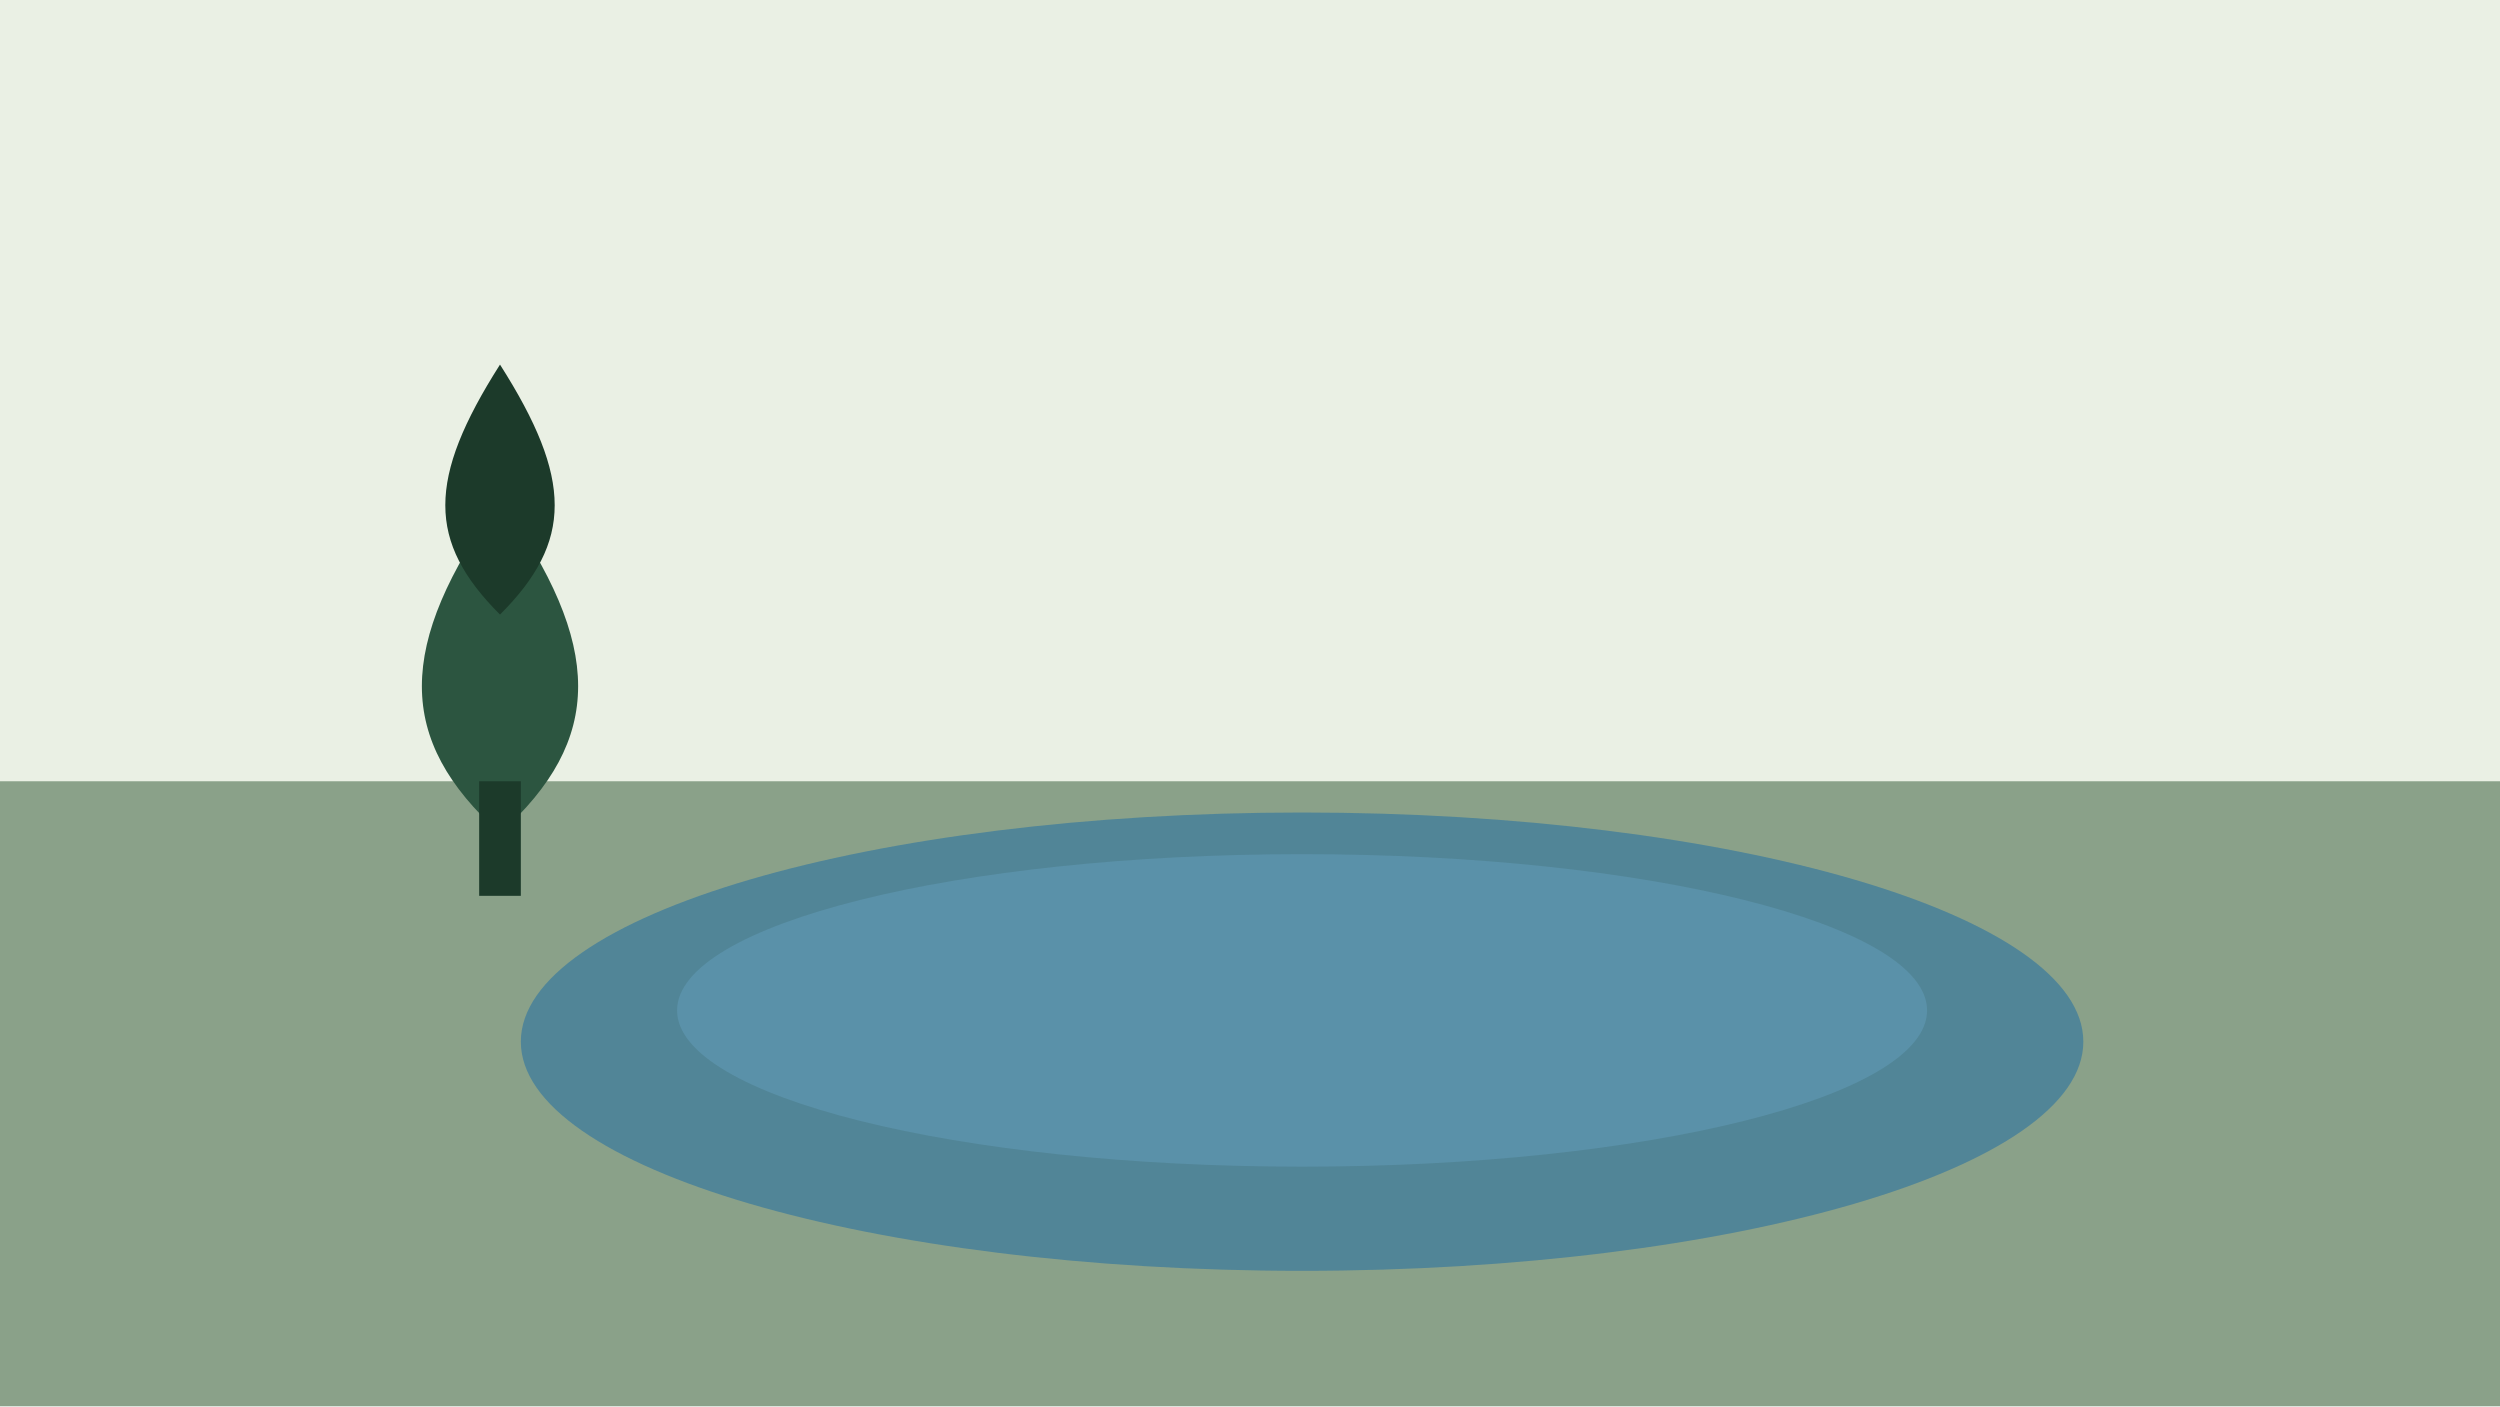
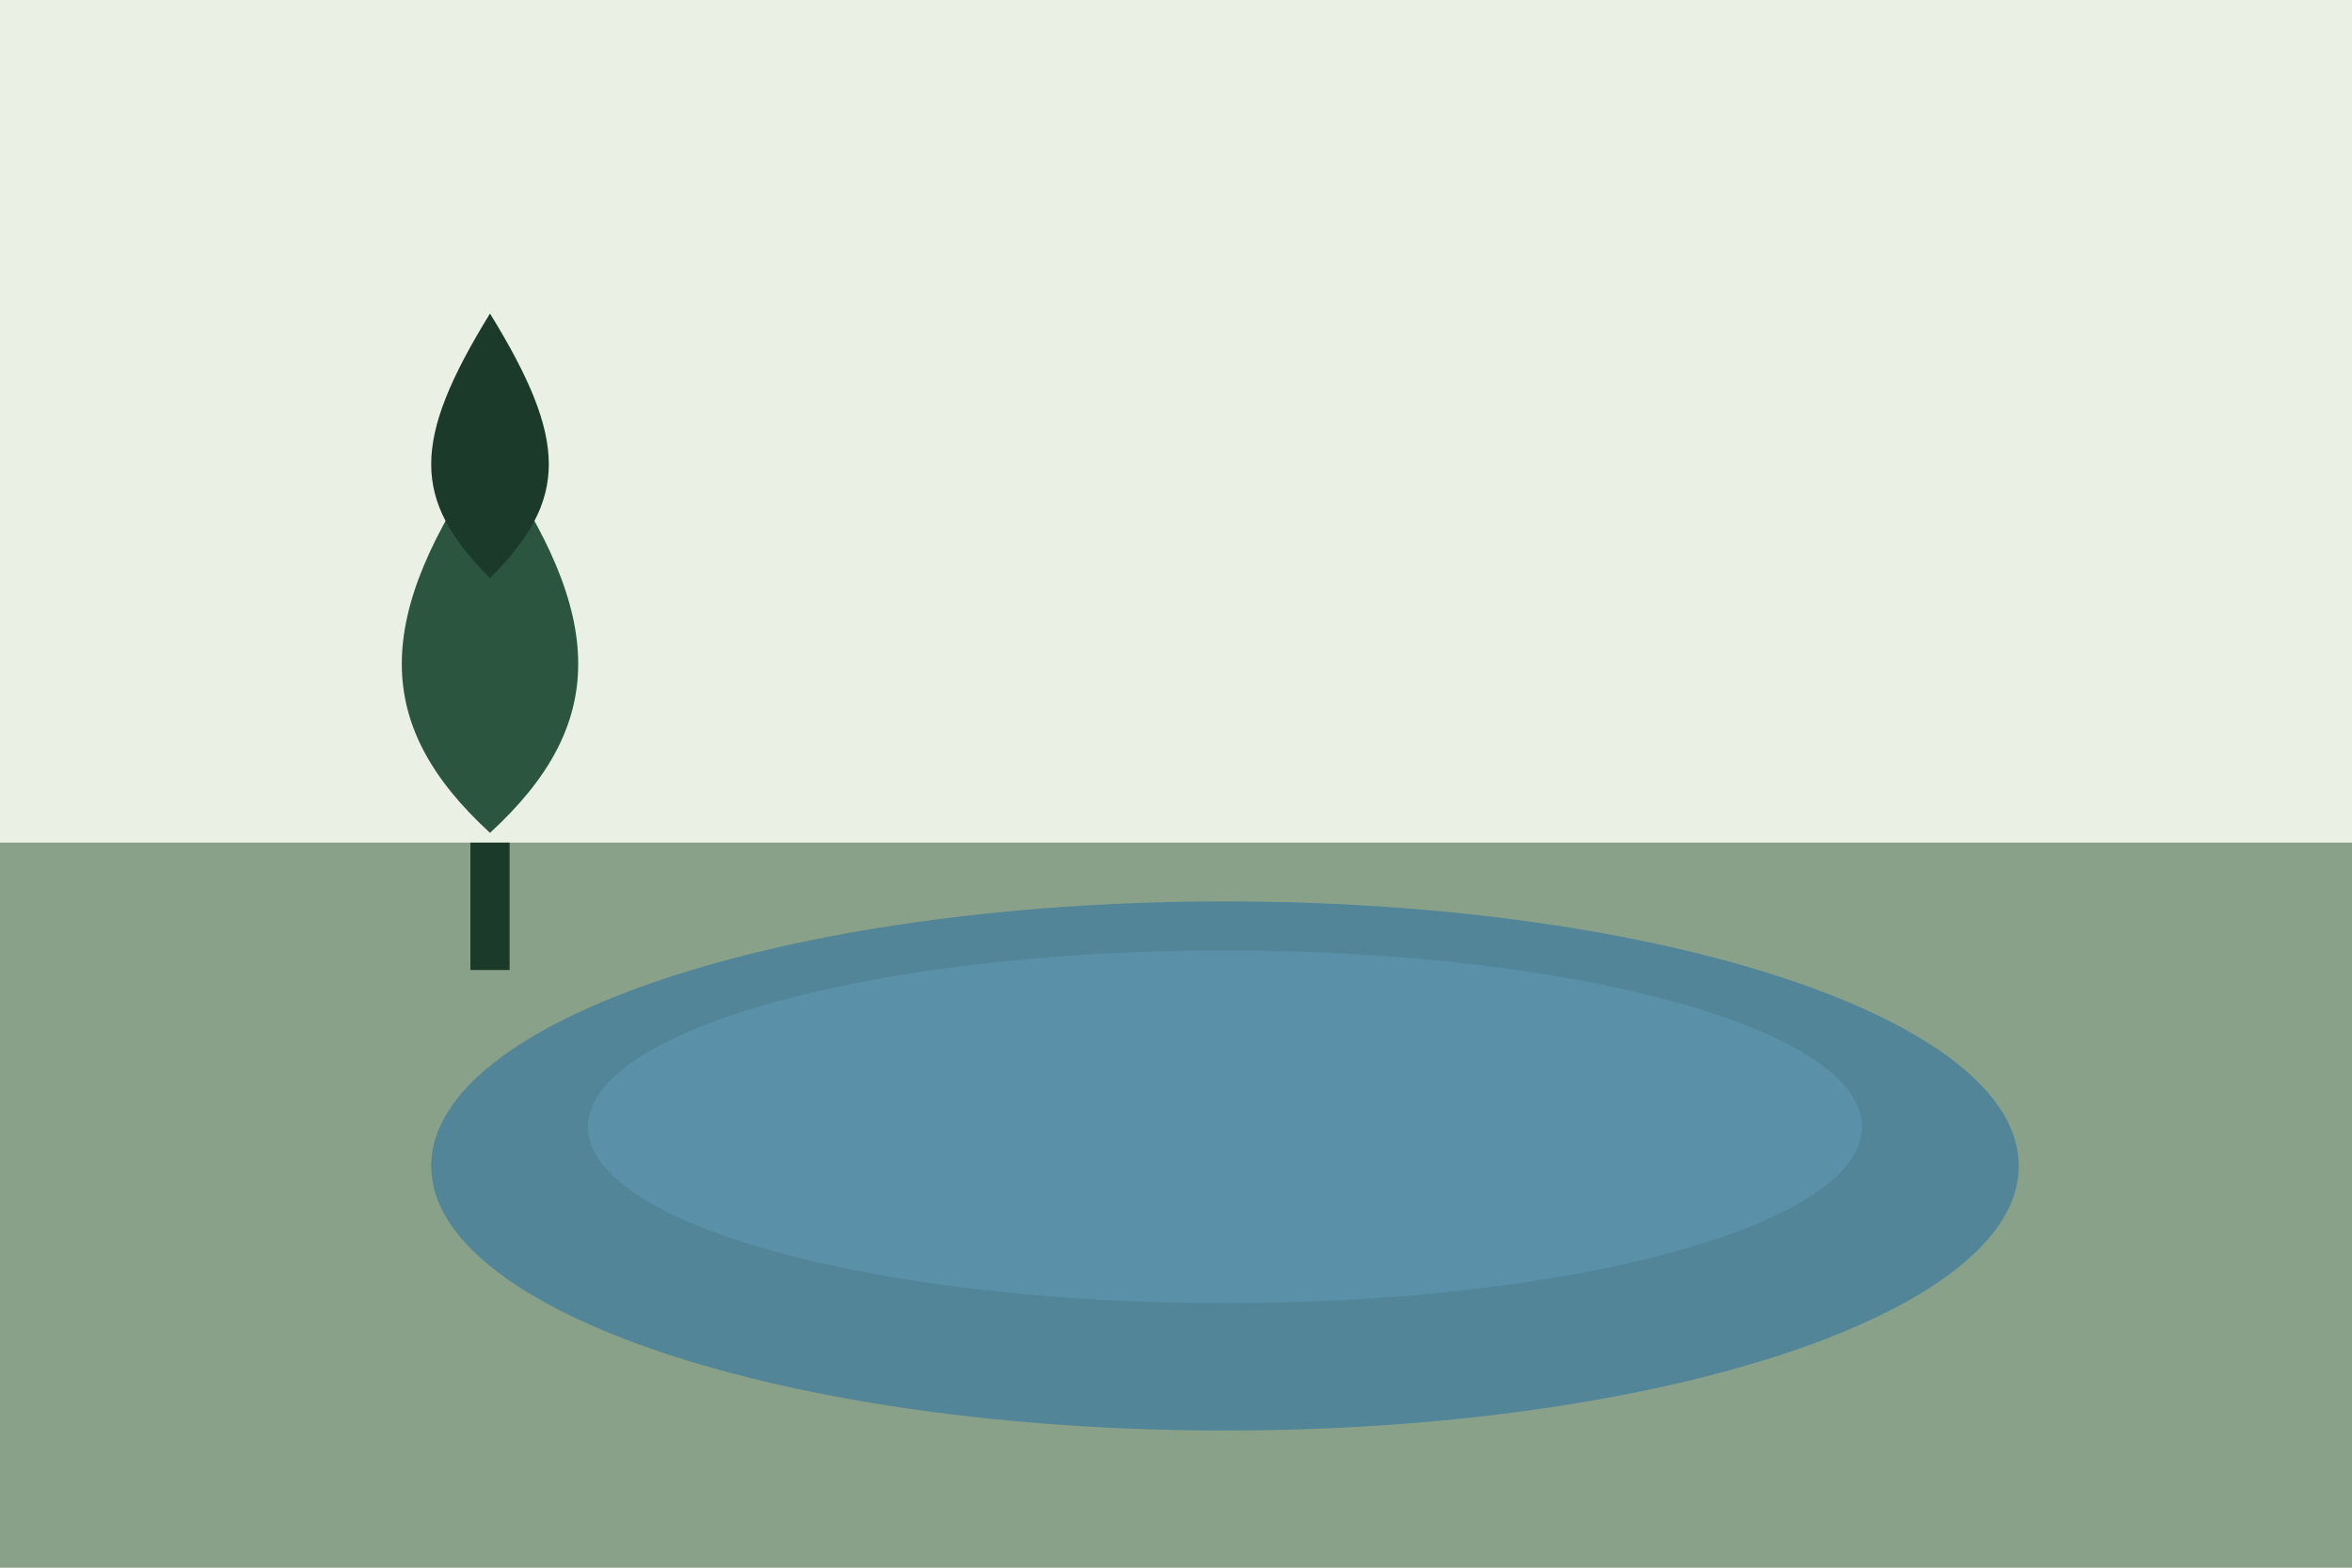
- <svg xmlns="http://www.w3.org/2000/svg" viewBox="0 0 480 270" preserveAspectRatio="xMidYMid slice">
-   <rect width="480" height="270" fill="#EAF0E4" />
-   <rect y="150" width="480" height="120" fill="#8AA189" />
-   <ellipse cx="250" cy="200" rx="150" ry="44" fill="#3E7C9C" opacity=".75" />
-   <ellipse cx="250" cy="194" rx="120" ry="30" fill="#5E96B0" opacity=".7" />
-   <path d="M96 150c4 6 4 12 0 18-4-6-4-12 0-18z" fill="#2C5540" />
-   <path d="M96 96c20 28 20 46 0 64-20-18-20-36 0-64z" fill="#2C5540" />
-   <path d="M96 70c14 22 14 34 0 48-14-14-14-26 0-48z" fill="#1C3A2A" />
-   <rect x="92" y="150" width="8" height="22" fill="#1C3A2A" />
+ <svg xmlns="http://www.w3.org/2000/svg" viewBox="0 0 480 320" preserveAspectRatio="xMidYMid slice">
+   <rect width="480" height="320" fill="#EAF0E4" />
+   <rect y="172" width="480" height="148" fill="#8AA189" />
+   <ellipse cx="250" cy="238" rx="162" ry="54" fill="#3E7C9C" opacity=".75" />
+   <ellipse cx="250" cy="230" rx="130" ry="36" fill="#5E96B0" opacity=".7" />
+   <path d="M100 172c5 8 5 14 0 22-5-8-5-14 0-22z" fill="#2C5540" />
+   <path d="M100 92c24 34 24 56 0 78-24-22-24-44 0-78z" fill="#2C5540" />
+   <path d="M100 64c16 26 16 38 0 54-16-16-16-28 0-54z" fill="#1C3A2A" />
+   <rect x="96" y="172" width="8" height="26" fill="#1C3A2A" />
</svg>
